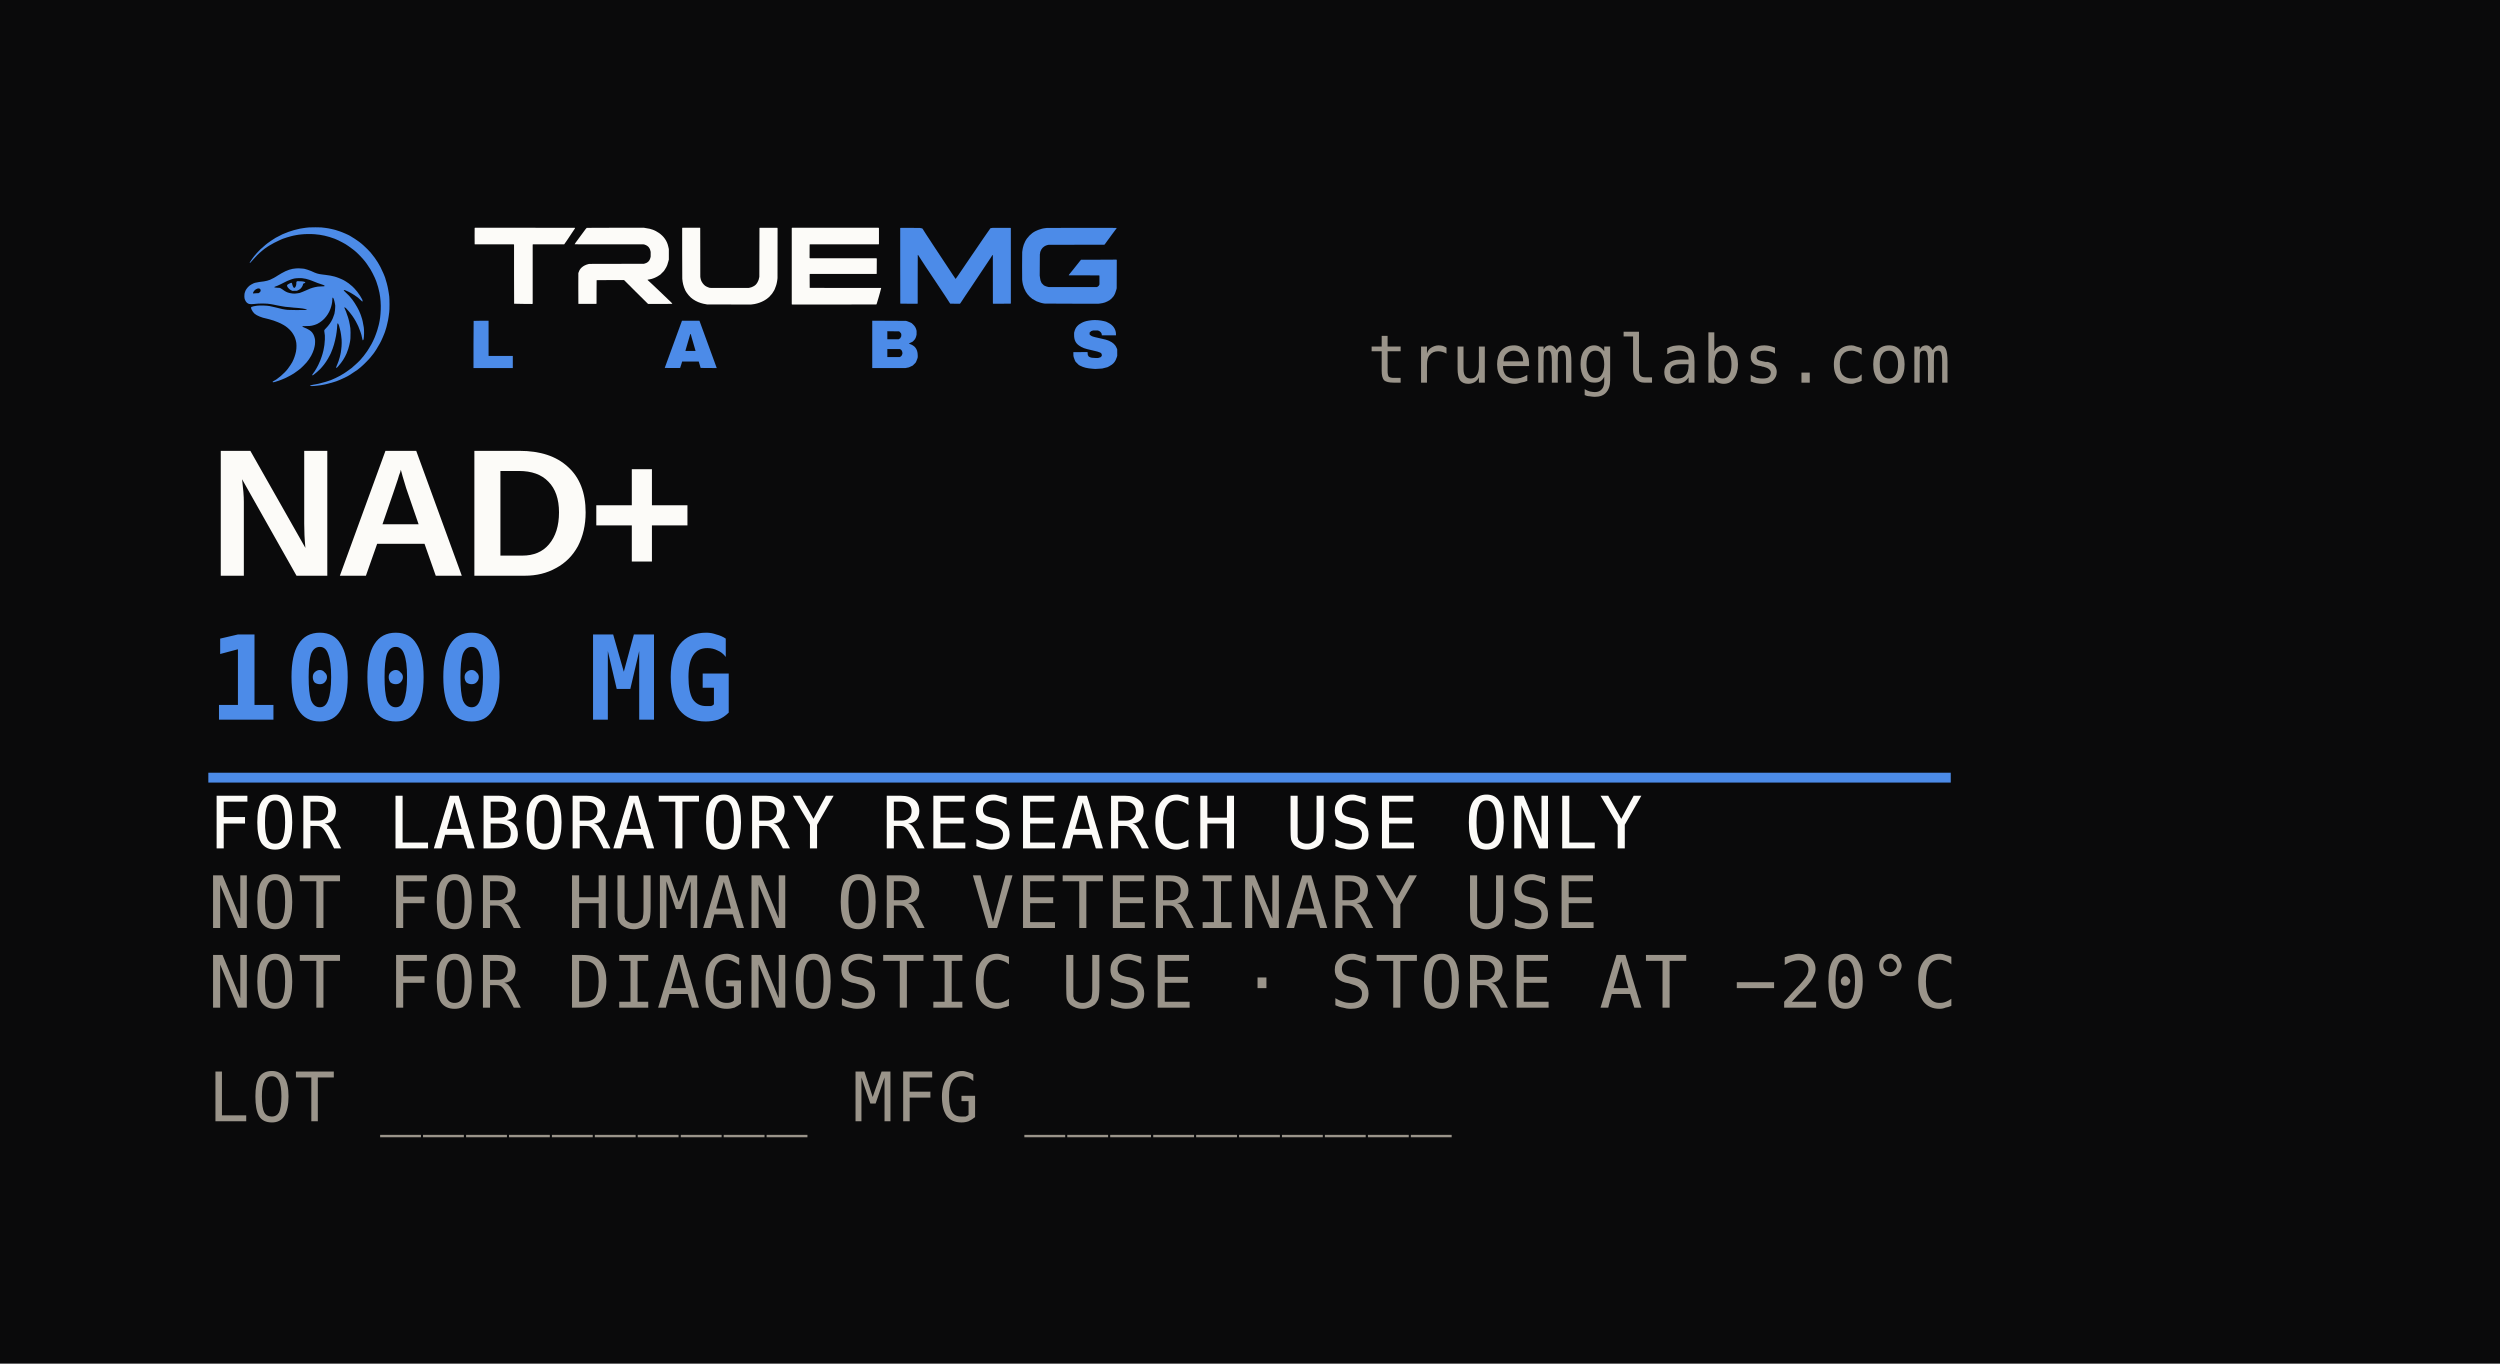
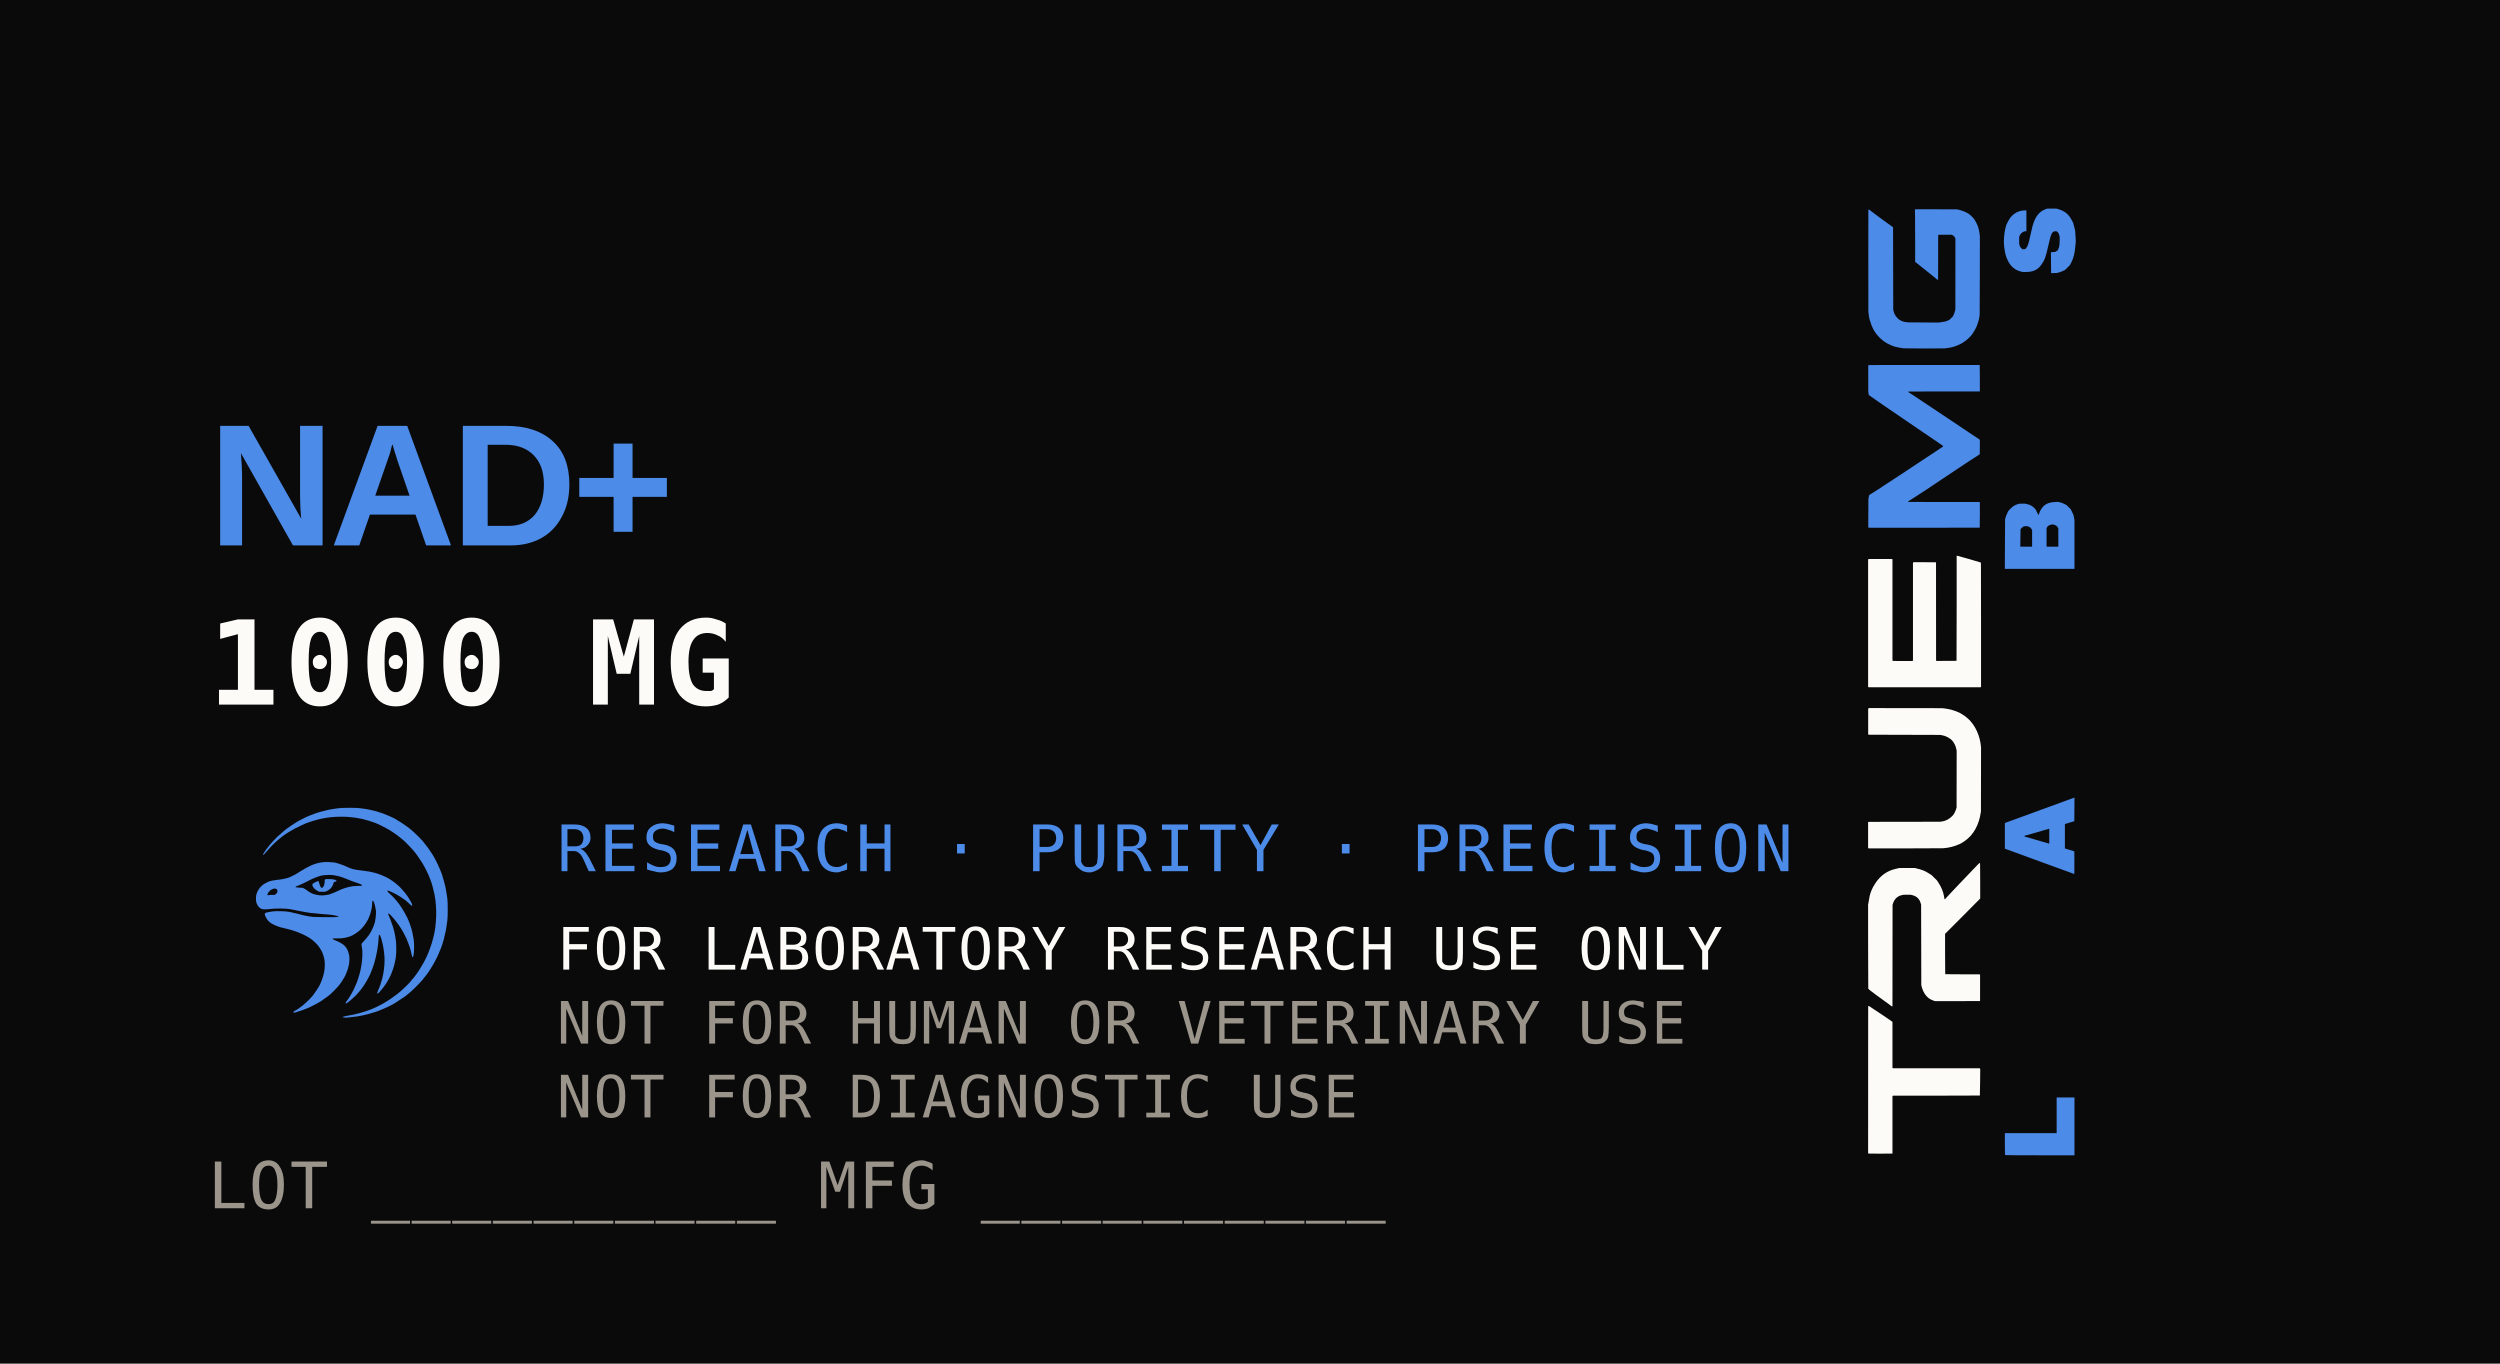
<svg xmlns="http://www.w3.org/2000/svg" width="66.0mm" height="36.0mm" viewBox="0 0 66.0 36.0">
  <rect x="0" y="0" width="66.0" height="36.0" fill="#0A0A0B" />
-   <g transform="translate(5.500,5.300) scale(0.0035)">
-     <g transform="translate(0,1600) scale(0.025,-0.025)" fill="#4C8BE8" stroke="none">
-       <path d="M30400 55957 c-297 -16 -720 -59 -940 -94 -220 -35 -598 -91 -840 -124 -768 -105 -982 -149 -2060 -419 -187 -47 -520 -130 -740 -184 -821 -204 -2477 -801 -3440 -1242 -528 -241 -1624 -809 -2100 -1086 -590 -345 -2063 -1335 -2434 -1636 -184 -150 -429 -344 -546 -432 -225 -171 -418 -340 -1592 -1400 -171 -154 -354 -346 -408 -427 -53 -81 -151 -178 -217 -217 -65 -39 -332 -323 -591 -631 -260 -307 -536 -632 -615 -722 -79 -90 -204 -252 -278 -361 -74 -110 -192 -263 -262 -340 -114 -126 -263 -343 -696 -1013 -216 -334 -206 -561 14 -319 54 61 220 236 368 390 148 154 351 382 453 506 583 717 1913 2044 2524 2520 187 146 376 305 420 354 124 139 986 773 1403 1033 152 95 430 269 617 387 719 454 2073 1166 2860 1505 308 133 603 269 657 303 136 88 871 359 1323 488 209 60 422 131 472 159 51 28 280 93 509 144 229 52 529 139 668 194 138 54 485 138 771 186 286 48 664 121 840 162 176 41 500 94 720 119 220 24 553 61 740 82 1195 135 2877 157 4140 55 2107 -171 3829 -563 6000 -1368 547 -203 1543 -682 2440 -1172 805 -441 925 -512 1273 -757 172 -121 406 -279 520 -351 314 -199 918 -640 1261 -920 168 -138 414 -333 546 -433 671 -512 2476 -2380 3072 -3178 171 -230 399 -535 507 -678 203 -270 597 -862 1144 -1720 301 -472 1075 -1973 1331 -2582 244 -582 288 -689 440 -1078 157 -402 526 -1548 526 -1634 0 -25 63 -271 139 -546 425 -1525 659 -3281 692 -5200 24 -1413 -143 -3550 -352 -4500 -43 -198 -116 -563 -160 -812 -45 -249 -115 -537 -156 -640 -40 -103 -95 -296 -122 -428 -70 -351 -400 -1420 -556 -1800 -45 -110 -126 -335 -179 -500 -303 -935 -1266 -2951 -1690 -3540 -48 -66 -136 -217 -195 -335 -59 -118 -223 -384 -363 -590 -141 -206 -291 -442 -333 -525 -80 -157 -865 -1223 -1119 -1521 -80 -93 -265 -302 -411 -463 -146 -160 -293 -345 -327 -409 -114 -218 -2195 -2185 -2830 -2676 -482 -373 -1297 -962 -1638 -1185 -187 -123 -392 -257 -455 -299 -933 -620 -1772 -1089 -2765 -1547 -1211 -558 -1273 -583 -2220 -892 -165 -54 -462 -153 -659 -220 -404 -137 -1597 -460 -1841 -499 -88 -14 -268 -60 -400 -101 -132 -42 -497 -113 -811 -159 -315 -46 -711 -117 -880 -159 -170 -41 -410 -95 -534 -119 -231 -46 -397 -133 -347 -183 95 -94 798 -124 1312 -56 165 22 480 57 700 78 872 82 1752 214 2260 340 209 52 470 107 580 122 229 33 1212 293 1670 443 170 56 494 152 720 213 225 62 554 167 730 234 812 310 1131 440 1222 499 54 35 216 108 361 162 314 117 1446 662 1757 846 121 71 355 207 520 301 366 210 1934 1241 2396 1576 184 134 481 371 660 526 178 155 414 350 524 433 303 227 1686 1577 2220 2165 530 584 702 788 1026 1220 124 165 288 365 363 445 76 80 195 237 265 348 69 111 214 324 322 474 107 150 267 390 356 533 591 958 912 1505 1022 1741 70 149 190 374 268 501 77 128 192 355 255 505 63 150 272 615 464 1033 191 418 388 895 437 1060 48 165 128 376 176 469 47 93 114 299 147 457 34 159 105 389 159 511 54 123 134 394 178 603 44 209 133 578 197 820 205 766 368 1607 466 2396 53 420 127 980 164 1244 103 719 104 3773 2 4678 -40 351 -80 651 -89 666 -10 15 -53 304 -97 642 -44 338 -123 794 -176 1014 -53 220 -110 499 -126 620 -35 263 -450 1784 -595 2180 -56 154 -103 326 -103 383 -1 57 -46 192 -102 300 -55 108 -130 296 -165 417 -36 121 -106 301 -157 400 -51 99 -137 297 -190 440 -127 339 -665 1495 -792 1700 -54 88 -134 241 -177 340 -180 415 -1143 1960 -1598 2567 -399 531 -784 1023 -1271 1625 -285 353 -1603 1669 -2131 2128 -215 187 -483 422 -594 522 -112 101 -303 252 -424 337 -121 85 -274 203 -340 262 -268 241 -2259 1538 -2760 1799 -154 81 -352 185 -440 232 -251 134 -937 448 -980 448 -21 0 -151 53 -289 119 -523 248 -1616 649 -2243 823 -194 54 -383 113 -420 133 -38 19 -212 65 -388 103 -176 37 -574 130 -885 205 -311 75 -689 154 -840 175 -151 22 -572 84 -935 139 -363 54 -912 118 -1220 141 -624 46 -2827 46 -3660 -1z" />
-       <path d="M26520 43595 c-1503 -101 -2804 -534 -4460 -1485 -714 -409 -983 -571 -1100 -661 -55 -43 -163 -110 -240 -149 -77 -40 -201 -119 -276 -176 -252 -192 -912 -540 -1832 -966 -362 -168 -1371 -434 -1832 -483 -220 -24 -849 -105 -1397 -181 -1084 -151 -1615 -302 -2108 -598 -124 -75 -244 -136 -267 -136 -23 0 -123 -62 -222 -138 -99 -75 -243 -170 -319 -210 -194 -101 -835 -791 -958 -1032 -57 -110 -148 -261 -204 -335 -55 -74 -113 -191 -127 -260 -15 -69 -77 -242 -139 -385 -93 -215 -119 -350 -150 -780 -62 -878 26 -1314 388 -1935 234 -401 636 -717 1052 -828 273 -73 1001 -73 1501 0 1439 208 4011 182 5050 -52 99 -22 459 -87 800 -145 341 -57 728 -138 860 -179 132 -41 510 -114 840 -162 330 -47 780 -129 1000 -181 220 -51 607 -113 860 -136 253 -24 865 -80 1360 -124 495 -45 981 -98 1080 -118 99 -20 306 -37 460 -38 354 -3 1780 -140 2269 -220 561 -91 1231 -246 1282 -297 107 -107 -50 -145 -708 -168 -1005 -37 -4364 -9 -5019 41 -919 71 -2277 343 -3524 706 -295 86 -642 164 -1920 435 -801 170 -2892 235 -3833 119 -689 -85 -1433 -246 -1627 -352 -142 -77 -161 -105 -172 -254 -7 -100 14 -219 54 -296 36 -70 115 -247 175 -392 132 -321 525 -849 832 -1119 668 -585 2172 -1205 3551 -1464 184 -34 412 -90 507 -124 95 -34 263 -78 373 -99 481 -89 2334 -717 2607 -883 70 -43 250 -120 400 -172 244 -83 464 -195 1313 -665 764 -423 1614 -1125 2248 -1858 531 -613 1106 -1620 1268 -2220 39 -143 124 -429 189 -636 240 -761 257 -2233 37 -3317 -217 -1075 -632 -2255 -1116 -3173 -229 -434 -819 -1321 -1340 -2014 -1001 -1331 -3082 -3113 -4317 -3698 -201 -95 -291 -207 -251 -311 40 -104 505 -42 935 126 201 79 390 143 420 143 30 0 161 38 291 85 130 47 425 153 656 235 1057 378 1752 700 3120 1446 773 421 1073 619 2200 1450 708 522 898 688 1617 1407 888 889 1167 1215 1709 1992 459 658 952 1543 1074 1925 28 88 87 232 131 320 162 320 426 1184 487 1588 34 226 81 482 105 568 24 86 47 446 51 800 5 574 -6 700 -108 1164 -196 892 -591 1610 -1163 2111 -348 305 -1330 854 -1763 986 -288 88 -828 392 -822 463 7 83 242 104 886 80 867 -32 1816 58 2336 222 198 62 469 141 603 175 749 190 2014 1010 2759 1788 834 871 1481 1889 1872 2948 371 1003 586 2015 587 2767 0 510 43 700 159 700 169 0 460 -829 623 -1780 l107 -620 -22 -660 c-20 -592 -86 -1119 -231 -1831 -41 -202 -387 -1161 -474 -1316 -22 -40 -93 -192 -157 -337 -367 -838 -1079 -1848 -1882 -2673 -599 -615 -608 -633 -509 -1135 146 -744 192 -1447 147 -2272 -48 -871 -109 -1582 -139 -1632 -12 -18 -67 -361 -124 -762 -56 -401 -146 -867 -198 -1036 -53 -168 -107 -378 -122 -466 -14 -88 -78 -322 -141 -520 -64 -198 -160 -504 -214 -680 -152 -499 -411 -1216 -459 -1274 -24 -29 -90 -177 -147 -329 -57 -152 -145 -349 -195 -437 -51 -88 -122 -250 -158 -360 -36 -110 -119 -281 -185 -380 -66 -99 -120 -197 -120 -218 0 -20 -72 -160 -160 -310 -88 -149 -235 -402 -327 -562 -315 -549 -487 -810 -761 -1157 -516 -654 -501 -911 32 -556 404 269 1699 1403 2036 1782 132 149 367 412 523 584 778 860 1696 2237 2305 3457 131 264 289 579 351 700 62 121 141 322 177 448 36 125 128 358 204 519 77 160 140 315 140 345 0 29 52 183 115 341 392 980 975 3467 1107 4727 32 308 86 767 118 1020 33 253 61 649 62 880 5 962 253 961 558 -3 94 -296 211 -735 261 -977 49 -242 135 -611 191 -820 55 -209 121 -587 145 -840 25 -253 62 -559 82 -680 172 -1013 156 -2619 -38 -3940 -42 -286 -88 -619 -102 -740 -14 -121 -76 -427 -137 -680 -61 -253 -150 -622 -197 -820 -127 -538 -590 -1900 -721 -2122 -39 -66 -146 -312 -238 -546 -153 -393 -176 -552 -79 -552 54 0 393 237 393 275 0 17 149 195 331 395 955 1050 1835 2420 2383 3710 337 792 716 1965 832 2574 36 190 109 535 161 766 162 707 225 1653 199 3000 -22 1204 -30 1285 -245 2420 -174 915 -259 1298 -325 1453 -34 81 -78 246 -98 366 -20 121 -90 346 -154 500 -65 155 -172 452 -238 661 -219 697 -371 1096 -590 1549 -225 468 -255 587 -158 625 60 23 542 -311 542 -375 0 -18 167 -210 371 -426 204 -216 424 -465 490 -553 65 -88 227 -295 361 -460 806 -1000 1475 -2061 2055 -3260 159 -330 307 -633 329 -674 87 -161 473 -1149 536 -1371 37 -129 117 -352 179 -495 130 -300 330 -1063 443 -1694 78 -431 162 -666 238 -666 74 0 192 250 233 495 136 809 151 2549 29 3405 -164 1155 -478 2567 -677 3046 -53 129 -120 333 -147 454 -28 121 -91 301 -140 400 -49 99 -112 252 -139 340 -263 842 -1447 2937 -2313 4092 -647 863 -1321 1593 -2113 2292 -380 335 -559 564 -507 649 35 57 368 -4 513 -94 72 -44 234 -116 359 -159 125 -43 285 -113 354 -156 69 -43 225 -117 346 -164 193 -76 779 -416 1600 -929 143 -89 368 -246 500 -349 132 -103 324 -236 427 -295 103 -59 226 -156 273 -217 47 -60 209 -209 361 -330 151 -121 341 -298 423 -393 147 -172 412 -367 500 -367 65 0 11 374 -86 593 -41 95 -200 374 -352 620 -152 246 -308 510 -346 587 -75 150 -584 868 -818 1153 -619 756 -1136 1324 -1463 1607 -910 786 -1306 1090 -1806 1385 -172 102 -385 235 -473 295 -208 143 -717 397 -1153 577 -191 79 -504 209 -697 289 -192 80 -485 187 -650 238 -165 50 -453 139 -640 196 -545 168 -1843 407 -2580 476 -374 34 -869 97 -1100 139 -231 41 -582 94 -780 116 -361 41 -1191 293 -1520 460 -595 303 -1597 706 -2220 892 -828 248 -1011 292 -1227 295 -114 1 -339 19 -500 39 -451 57 -1085 72 -1593 38z m1750 -2955 c603 -47 1755 -303 2219 -493 182 -75 385 -148 451 -164 66 -15 237 -80 380 -143 809 -358 2387 -945 3079 -1146 331 -96 539 -198 665 -324 l62 -61 -65 -65 c-53 -53 -213 -68 -952 -89 -973 -28 -1196 -54 -1970 -230 -915 -207 -1807 -533 -2759 -1007 -349 -173 -1455 -617 -1800 -722 -198 -60 -1095 -189 -1477 -212 -768 -46 -2093 236 -2671 568 -510 292 -675 400 -952 621 -165 132 -444 309 -620 393 l-320 152 -722 36 c-406 19 -761 55 -810 82 -106 56 -115 157 -18 191 39 13 178 68 310 123 132 55 384 151 560 213 176 62 653 285 1060 495 407 211 947 483 1200 605 253 122 559 273 680 335 121 62 328 144 460 181 132 37 313 110 402 161 90 52 307 131 483 176 176 45 382 108 458 139 375 156 1784 254 2667 185z m-12741 -3188 c84 -49 157 -141 206 -259 153 -369 -11 -726 -452 -985 l-183 -108 -600 0 c-407 0 -628 -16 -687 -50 -118 -67 -232 -63 -294 11 -172 208 461 1091 900 1255 118 44 284 119 368 165 187 103 540 89 742 -29z" />
-       <path d="M26687 39620 l-119 -100 -18 -470 c-17 -409 -36 -512 -147 -790 -197 -494 -466 -674 -672 -450 -159 174 -361 642 -408 950 -51 326 -114 458 -237 490 -131 34 -1056 -420 -1251 -615 -316 -316 318 -1235 1125 -1629 l379 -186 681 3 680 2 425 205 c315 151 495 269 691 452 333 312 649 831 725 1190 68 324 93 351 426 450 314 94 364 159 230 301 -178 190 -840 297 -1832 297 l-559 0 -119 -100z" />
-     </g>
-   </g>
-   <g transform="translate(12.500,6.000) scale(0.003017)">
+   <g transform="translate(49.30,30.50) rotate(-90) scale(0.004437)">
    <g transform="translate(0,681) scale(0.025,-0.025)" stroke="none">
      <g fill="#FCFBF8">
        <path d="M465 27020 l-58 -59 -15 -2770 c-8 -1524 0 -2802 18 -2841 l33 -70 6816 0 6815 0 61 -61 61 -61 -3 -10322 c-2 -5867 12 -10336 32 -10355 19 -18 1457 -45 3195 -61 l3160 -28 70 77 70 78 0 10325 0 10325 77 42 78 41 5439 0 5440 0 86 110 c125 160 843 1198 1065 1538 295 455 724 1099 1709 2569 l910 1356 -12 104 -12 103 -17488 9 -17488 9 -59 -58z" />
        <path d="M39653 27037 c-49 -18 -221 -200 -384 -405 -458 -576 -1855 -2468 -2161 -2925 -179 -268 -743 -1037 -1416 -1929 -166 -221 -278 -407 -266 -440 l22 -57 12086 -12 12086 -12 278 -88 c640 -203 1152 -536 1485 -965 307 -395 445 -712 569 -1304 l66 -320 0 -800 0 -800 -66 -300 c-181 -812 -569 -1408 -1152 -1768 -273 -168 -352 -202 -789 -341 l-351 -111 -9580 -21 -9580 -22 -300 -72 c-898 -215 -1753 -647 -2317 -1169 -555 -514 -833 -960 -1109 -1776 l-74 -220 -9 -5315 c-6 -2923 5 -5341 24 -5374 l33 -60 3113 -1 3113 0 48 65 47 66 6 4063 c3 2235 15 4080 27 4100 13 21 2011 36 4813 36 l4790 0 4138 -4134 c2275 -2274 4176 -4155 4224 -4180 l88 -46 3836 0 c2110 0 4003 12 4207 26 l369 26 19 50 c22 57 -449 537 -1427 1453 -693 648 -3219 3069 -3680 3525 -144 143 -513 492 -821 776 -307 284 -765 716 -1018 960 -460 444 -678 647 -1334 1239 l-350 316 13 64 12 65 180 30 c98 16 287 47 419 68 1108 179 2211 624 3280 1324 l560 366 620 626 620 626 263 400 c457 695 732 1203 890 1648 218 612 370 1114 408 1352 14 88 56 250 92 360 l67 200 0 1860 0 1860 -67 280 c-37 154 -105 451 -152 660 -425 1916 -1544 3522 -3281 4711 -1373 939 -2719 1447 -4380 1652 -176 22 -437 66 -580 99 l-260 59 -9960 -6 c-5478 -3 -9999 -20 -10047 -38z" />
        <path d="M73081 27003 l-41 -78 3 -8632 c2 -4748 18 -8831 36 -9073 101 -1383 432 -2698 970 -3860 66 -143 137 -296 156 -340 20 -44 107 -188 194 -320 88 -132 189 -294 225 -360 209 -379 985 -1283 1459 -1702 967 -852 2219 -1538 3517 -1926 650 -194 1101 -302 1480 -354 165 -23 381 -62 480 -87 l180 -46 7678 -14 7679 -14 341 41 c875 105 996 127 1782 328 1078 274 2363 850 3164 1418 90 64 252 177 360 252 187 130 549 429 780 644 172 160 902 995 1009 1154 55 80 204 315 333 521 129 206 275 440 325 520 50 80 106 181 125 225 20 44 83 188 142 320 184 414 294 707 421 1120 67 220 148 481 179 580 32 99 77 306 101 460 24 154 62 337 84 406 22 69 70 384 107 700 l66 574 11 8700 12 8700 -51 100 -50 100 -3067 0 -3067 0 -52 -52 -52 -52 -24 -8508 -24 -8508 -44 -260 c-110 -664 -270 -1122 -588 -1684 -416 -734 -817 -1122 -1520 -1473 -547 -273 -643 -308 -1159 -424 l-449 -100 -6776 10 -6776 11 -200 71 c-110 39 -290 99 -400 133 -249 78 -763 334 -1012 503 -573 388 -1285 1345 -1482 1993 -23 77 -72 239 -109 360 -36 121 -85 364 -108 540 l-41 320 -14 8515 -13 8515 -45 55 -46 55 -3073 0 -3074 0 -42 -77z" />
        <path d="M111470 27037 l-70 -41 0 -13357 0 -13356 77 -42 78 -41 14699 0 c8085 0 14727 11 14761 23 73 29 147 254 589 1797 45 154 107 361 140 460 63 190 147 481 240 830 105 394 171 630 288 1030 333 1138 450 1584 428 1620 l-25 40 -12447 1 c-6847 0 -12469 14 -12496 31 l-47 30 -13 2367 -12 2367 52 52 52 52 11644 8 11643 7 44 44 44 44 13 2601 14 2601 -64 97 -64 98 -11636 0 -11636 0 -65 65 -65 65 9 2319 10 2320 55 55 56 56 12035 0 12036 0 42 77 41 78 0 2733 0 2734 -61 88 -61 87 -15129 1 -15129 0 -70 -41z" />
      </g>
      <g fill="#4C8BE8">
        <path d="M149428 26991 l-69 -51 0 -13193 c0 -7256 10 -13210 23 -13230 14 -22 1228 -37 3012 -37 l2990 0 48 48 48 48 0 8485 c0 4667 11 8496 24 8510 51 51 137 -27 250 -225 101 -177 300 -490 866 -1360 66 -102 354 -541 640 -976 286 -435 601 -923 700 -1084 99 -162 321 -503 493 -760 172 -256 505 -753 740 -1103 235 -350 445 -663 467 -695 22 -31 510 -762 1084 -1623 574 -861 1170 -1754 1324 -1985 154 -231 405 -609 558 -840 153 -231 503 -754 776 -1163 274 -408 516 -772 538 -808 22 -36 195 -296 384 -577 189 -282 556 -836 816 -1232 1081 -1646 1205 -1838 1541 -2380 75 -121 155 -233 178 -249 22 -17 800 -30 1727 -30 l1686 -1 119 135 c65 75 217 295 338 490 237 384 977 1507 1354 2055 228 331 2457 3644 2617 3889 44 67 699 1051 1456 2187 757 1135 1423 2135 1480 2222 180 274 1884 2825 1961 2936 156 223 1269 1899 1393 2098 72 114 250 393 396 620 l265 412 64 -13 65 -12 10 -8456 10 -8455 45 -54 45 -54 3045 1 c1675 0 3068 15 3097 33 l52 33 3 9997 c2 5498 1 11430 -2 13183 l-5 3187 -64 64 -64 64 -3106 -3 -3106 -4 -378 -57 -379 -56 -90 -91 c-86 -86 -510 -688 -1208 -1715 -174 -255 -384 -561 -468 -680 -84 -119 -276 -396 -427 -616 -151 -220 -458 -665 -682 -990 -1061 -1535 -1504 -2184 -2993 -4392 -102 -151 -291 -424 -420 -606 -395 -558 -1826 -2658 -2692 -3952 -243 -363 -534 -795 -646 -960 -362 -533 -933 -1370 -1216 -1780 -151 -220 -481 -706 -734 -1080 -645 -958 -666 -976 -803 -710 -42 83 -173 285 -290 450 -117 165 -304 439 -414 609 -110 170 -319 485 -464 700 -262 388 -699 1050 -1710 2591 -288 440 -580 881 -649 980 -69 99 -254 378 -411 620 -158 242 -361 548 -451 680 -281 410 -2516 3790 -2639 3990 -64 104 -235 365 -380 580 -145 214 -333 498 -417 630 -84 132 -354 546 -599 920 -245 374 -615 940 -823 1259 -207 318 -435 660 -505 760 -71 99 -211 316 -313 481 -101 165 -291 462 -420 660 -130 198 -296 457 -368 575 -72 117 -167 271 -211 341 -44 69 -139 228 -212 352 -169 288 -192 306 -474 358 -129 23 -333 61 -454 84 l-220 41 -3341 16 -3341 15 -70 -51z" />
        <path d="M200748 27015 c-12 -12 -199 -36 -415 -54 -432 -34 -1041 -135 -1353 -224 -1056 -300 -1666 -529 -2360 -890 -1428 -741 -2792 -2118 -3512 -3547 -409 -812 -663 -1509 -787 -2160 -25 -132 -70 -357 -100 -500 -79 -379 -135 -742 -162 -1060 -43 -494 -55 -9253 -14 -9700 56 -610 149 -1204 259 -1660 102 -419 325 -1132 377 -1200 16 -22 80 -166 140 -320 130 -331 384 -846 530 -1076 305 -481 394 -610 605 -874 491 -615 1084 -1182 1642 -1570 290 -202 1442 -860 1505 -860 28 0 101 -26 164 -59 200 -104 621 -251 1093 -383 253 -70 546 -153 651 -184 105 -31 330 -75 500 -97 170 -23 390 -53 489 -68 99 -14 4347 -33 9440 -40 l9260 -14 540 64 c656 78 1322 222 1791 386 457 161 1227 540 1629 803 397 259 1101 959 1378 1369 420 622 746 1395 972 2303 l125 500 14 4945 15 4946 -71 71 -71 71 -1581 -27 c-870 -14 -3652 -26 -6184 -26 l-4603 0 -358 -430 c-730 -878 -909 -1102 -1673 -2099 -240 -314 -558 -715 -706 -891 -148 -176 -383 -466 -523 -644 -337 -431 -699 -871 -887 -1081 -88 -98 -148 -202 -140 -243 l14 -72 5305 -10 5304 -10 53 -64 53 -63 2 -1507 2 -1506 -91 -224 c-110 -274 -304 -474 -603 -623 l-226 -113 -8400 4 -8400 4 -320 70 c-469 102 -882 246 -1179 409 l-261 145 -360 364 -361 364 -139 260 c-255 475 -361 834 -439 1480 -25 209 -65 499 -88 643 l-43 264 25 3744 25 3744 40 105 c22 58 40 190 41 293 1 337 223 944 505 1380 483 748 1297 1294 2194 1474 l240 48 9794 23 9795 22 117 140 c64 77 166 212 225 299 139 203 491 691 749 1038 529 712 1029 1396 1202 1646 106 153 235 331 287 397 354 447 648 839 1069 1427 120 168 302 408 403 532 l184 226 -13 87 -12 88 -12145 8 c-6680 5 -12155 -1 -12167 -13z" />
      </g>
    </g>
    <g transform="translate(0,811.8) scale(2.00071)">
      <g transform="translate(0,214) scale(0.025,-0.025)" fill="#4C8BE8" stroke="none">
        <path d="M108180 8534 c-883 -105 -1223 -191 -1720 -433 -723 -354 -1137 -832 -1320 -1524 l-62 -237 -3 -388 c-4 -854 255 -1416 851 -1840 580 -413 916 -536 2354 -856 1425 -317 1640 -428 1640 -841 l0 -141 -113 -114 -114 -113 -214 -63 -214 -64 -425 0 c-504 0 -844 55 -1052 172 l-152 85 -83 134 -83 134 -20 258 -21 258 -1245 -10 -1244 -11 9 -334 9 -334 66 -266 c36 -146 121 -374 189 -506 l125 -240 281 -282 281 -281 281 -146 c560 -291 1154 -435 2099 -509 l500 -39 606 38 606 39 461 117 462 116 312 163 c696 362 1073 805 1299 1525 l94 299 -2 560 -2 560 -94 240 c-217 556 -654 973 -1318 1259 -413 178 -717 261 -1834 501 -954 205 -1224 295 -1434 476 l-146 126 -4 173 -5 172 146 134 147 134 173 52 173 51 400 1 400 1 151 -53 c299 -106 549 -418 549 -685 l0 -122 1240 0 1240 0 0 232 c0 429 -157 880 -432 1244 -232 306 -531 541 -948 745 l-360 176 -388 100 c-588 151 -1538 223 -2092 157z" />
        <path d="M27 8413 c-15 -14 -27 -1877 -27 -4140 l0 -4113 3440 0 3440 0 0 1060 0 1060 -2120 0 -2120 0 0 3080 0 3080 -1293 0 c-712 0 -1306 -12 -1320 -27z" />
        <path d="M36449 8370 c-16 -38 -696 -1897 -1510 -4130 l-1482 -4060 1338 -11 c735 -5 1345 -2 1355 8 10 10 94 267 186 571 l167 552 1453 0 1453 0 166 -560 166 -560 1408 -11 1408 -10 -54 150 c-226 634 -2882 7899 -2925 8001 l-54 130 -1523 0 -1524 0 -28 -70z m1733 -2892 c92 -340 278 -981 413 -1425 135 -444 245 -826 245 -850 l0 -43 -880 0 -880 0 0 35 c0 20 118 428 261 908 144 480 325 1099 402 1375 77 276 150 534 162 574 12 40 41 66 65 58 l43 -14 169 -618z" />
        <path d="M69760 4303 l0 -4143 2902 0 2901 0 309 62 308 62 334 158 333 158 252 251 251 252 125 248 c69 137 153 351 185 477 l60 229 -1 321 c-1 601 -160 1085 -470 1430 -201 224 -556 447 -848 535 -133 40 -241 82 -241 95 0 12 146 91 325 175 l324 152 189 177 c231 216 381 483 460 821 l61 257 0 322 1 321 -62 239 c-83 323 -270 621 -559 892 l-241 226 -260 128 c-143 71 -368 160 -499 198 l-239 69 -2950 15 -2950 15 0 -4142z m4807 2197 c59 -44 145 -145 190 -225 l83 -146 0 -196 0 -196 -90 -178 -90 -178 -136 -91 -136 -90 -994 0 -994 0 0 702 0 702 1030 -12 1030 -12 107 -80z m151 -3079 c149 -77 276 -287 306 -506 l24 -176 -47 -179 c-53 -196 -161 -336 -329 -424 l-108 -56 -1082 0 -1082 0 0 700 0 700 1102 0 1102 0 114 -59z" />
      </g>
    </g>
  </g>
-   <text x="51.50" y="10.10" text-anchor="end" font-family="IBM Plex Mono, SF Mono, Menlo, monospace" font-size="1.75" letter-spacing="0.05" fill="#9A948A">truemglabs.com</text>
-   <text x="5.5" y="15.20" font-family="Archivo Black, Archivo, Helvetica Neue, Arial, sans-serif" font-weight="900" font-size="4.80" letter-spacing="-0.12" fill="#FCFBF8">NAD+</text>
-   <text x="5.5" y="19.00" font-family="IBM Plex Mono, SF Mono, Menlo, monospace" font-weight="600" font-size="3.10" letter-spacing="0.14" fill="#4C8BE8">1000 MG</text>
-   <rect x="5.5" y="20.40" width="46.00" height="0.26" fill="#4C8BE8" />
-   <text x="5.5" y="22.40" font-family="IBM Plex Mono, SF Mono, Menlo, monospace" font-size="1.90" letter-spacing="0.04" fill="#FCFBF8">FOR LABORATORY RESEARCH USE ONLY</text>
-   <text x="5.5" y="24.50" font-family="IBM Plex Mono, SF Mono, Menlo, monospace" font-size="1.90" letter-spacing="0.04" fill="#9A948A">NOT FOR HUMAN OR VETERINARY USE</text>
-   <text x="5.5" y="26.60" font-family="IBM Plex Mono, SF Mono, Menlo, monospace" font-size="1.90" letter-spacing="0.04" fill="#9A948A">NOT FOR DIAGNOSTIC USE · STORE AT −20°C</text>
-   <text x="5.5" y="29.60" font-family="IBM Plex Mono, SF Mono, Menlo, monospace" font-size="1.80" letter-spacing="0.05" fill="#9A948A">LOT __________   MFG __________</text>
+   <text x="5.5" y="14.40" font-family="Archivo Black, Archivo, Helvetica Neue, Arial, sans-serif" font-weight="900" font-size="4.60" letter-spacing="-0.12" fill="#4C8BE8">NAD+</text>
+   <text x="5.5" y="18.60" font-family="IBM Plex Mono, SF Mono, Menlo, monospace" font-weight="600" font-size="3.10" letter-spacing="0.14" fill="#FCFBF8">1000 MG</text>
+   <g transform="translate(5.500,20.400) scale(0.004625)">
+     <g transform="translate(0,1600) scale(0.025,-0.025)" fill="#4C8BE8" stroke="none">
+       <path d="M30400 55957 c-297 -16 -720 -59 -940 -94 -220 -35 -598 -91 -840 -124 -768 -105 -982 -149 -2060 -419 -187 -47 -520 -130 -740 -184 -821 -204 -2477 -801 -3440 -1242 -528 -241 -1624 -809 -2100 -1086 -590 -345 -2063 -1335 -2434 -1636 -184 -150 -429 -344 -546 -432 -225 -171 -418 -340 -1592 -1400 -171 -154 -354 -346 -408 -427 -53 -81 -151 -178 -217 -217 -65 -39 -332 -323 -591 -631 -260 -307 -536 -632 -615 -722 -79 -90 -204 -252 -278 -361 -74 -110 -192 -263 -262 -340 -114 -126 -263 -343 -696 -1013 -216 -334 -206 -561 14 -319 54 61 220 236 368 390 148 154 351 382 453 506 583 717 1913 2044 2524 2520 187 146 376 305 420 354 124 139 986 773 1403 1033 152 95 430 269 617 387 719 454 2073 1166 2860 1505 308 133 603 269 657 303 136 88 871 359 1323 488 209 60 422 131 472 159 51 28 280 93 509 144 229 52 529 139 668 194 138 54 485 138 771 186 286 48 664 121 840 162 176 41 500 94 720 119 220 24 553 61 740 82 1195 135 2877 157 4140 55 2107 -171 3829 -563 6000 -1368 547 -203 1543 -682 2440 -1172 805 -441 925 -512 1273 -757 172 -121 406 -279 520 -351 314 -199 918 -640 1261 -920 168 -138 414 -333 546 -433 671 -512 2476 -2380 3072 -3178 171 -230 399 -535 507 -678 203 -270 597 -862 1144 -1720 301 -472 1075 -1973 1331 -2582 244 -582 288 -689 440 -1078 157 -402 526 -1548 526 -1634 0 -25 63 -271 139 -546 425 -1525 659 -3281 692 -5200 24 -1413 -143 -3550 -352 -4500 -43 -198 -116 -563 -160 -812 -45 -249 -115 -537 -156 -640 -40 -103 -95 -296 -122 -428 -70 -351 -400 -1420 -556 -1800 -45 -110 -126 -335 -179 -500 -303 -935 -1266 -2951 -1690 -3540 -48 -66 -136 -217 -195 -335 -59 -118 -223 -384 -363 -590 -141 -206 -291 -442 -333 -525 -80 -157 -865 -1223 -1119 -1521 -80 -93 -265 -302 -411 -463 -146 -160 -293 -345 -327 -409 -114 -218 -2195 -2185 -2830 -2676 -482 -373 -1297 -962 -1638 -1185 -187 -123 -392 -257 -455 -299 -933 -620 -1772 -1089 -2765 -1547 -1211 -558 -1273 -583 -2220 -892 -165 -54 -462 -153 -659 -220 -404 -137 -1597 -460 -1841 -499 -88 -14 -268 -60 -400 -101 -132 -42 -497 -113 -811 -159 -315 -46 -711 -117 -880 -159 -170 -41 -410 -95 -534 -119 -231 -46 -397 -133 -347 -183 95 -94 798 -124 1312 -56 165 22 480 57 700 78 872 82 1752 214 2260 340 209 52 470 107 580 122 229 33 1212 293 1670 443 170 56 494 152 720 213 225 62 554 167 730 234 812 310 1131 440 1222 499 54 35 216 108 361 162 314 117 1446 662 1757 846 121 71 355 207 520 301 366 210 1934 1241 2396 1576 184 134 481 371 660 526 178 155 414 350 524 433 303 227 1686 1577 2220 2165 530 584 702 788 1026 1220 124 165 288 365 363 445 76 80 195 237 265 348 69 111 214 324 322 474 107 150 267 390 356 533 591 958 912 1505 1022 1741 70 149 190 374 268 501 77 128 192 355 255 505 63 150 272 615 464 1033 191 418 388 895 437 1060 48 165 128 376 176 469 47 93 114 299 147 457 34 159 105 389 159 511 54 123 134 394 178 603 44 209 133 578 197 820 205 766 368 1607 466 2396 53 420 127 980 164 1244 103 719 104 3773 2 4678 -40 351 -80 651 -89 666 -10 15 -53 304 -97 642 -44 338 -123 794 -176 1014 -53 220 -110 499 -126 620 -35 263 -450 1784 -595 2180 -56 154 -103 326 -103 383 -1 57 -46 192 -102 300 -55 108 -130 296 -165 417 -36 121 -106 301 -157 400 -51 99 -137 297 -190 440 -127 339 -665 1495 -792 1700 -54 88 -134 241 -177 340 -180 415 -1143 1960 -1598 2567 -399 531 -784 1023 -1271 1625 -285 353 -1603 1669 -2131 2128 -215 187 -483 422 -594 522 -112 101 -303 252 -424 337 -121 85 -274 203 -340 262 -268 241 -2259 1538 -2760 1799 -154 81 -352 185 -440 232 -251 134 -937 448 -980 448 -21 0 -151 53 -289 119 -523 248 -1616 649 -2243 823 -194 54 -383 113 -420 133 -38 19 -212 65 -388 103 -176 37 -574 130 -885 205 -311 75 -689 154 -840 175 -151 22 -572 84 -935 139 -363 54 -912 118 -1220 141 -624 46 -2827 46 -3660 -1z" />
+       <path d="M26520 43595 c-1503 -101 -2804 -534 -4460 -1485 -714 -409 -983 -571 -1100 -661 -55 -43 -163 -110 -240 -149 -77 -40 -201 -119 -276 -176 -252 -192 -912 -540 -1832 -966 -362 -168 -1371 -434 -1832 -483 -220 -24 -849 -105 -1397 -181 -1084 -151 -1615 -302 -2108 -598 -124 -75 -244 -136 -267 -136 -23 0 -123 -62 -222 -138 -99 -75 -243 -170 -319 -210 -194 -101 -835 -791 -958 -1032 -57 -110 -148 -261 -204 -335 -55 -74 -113 -191 -127 -260 -15 -69 -77 -242 -139 -385 -93 -215 -119 -350 -150 -780 -62 -878 26 -1314 388 -1935 234 -401 636 -717 1052 -828 273 -73 1001 -73 1501 0 1439 208 4011 182 5050 -52 99 -22 459 -87 800 -145 341 -57 728 -138 860 -179 132 -41 510 -114 840 -162 330 -47 780 -129 1000 -181 220 -51 607 -113 860 -136 253 -24 865 -80 1360 -124 495 -45 981 -98 1080 -118 99 -20 306 -37 460 -38 354 -3 1780 -140 2269 -220 561 -91 1231 -246 1282 -297 107 -107 -50 -145 -708 -168 -1005 -37 -4364 -9 -5019 41 -919 71 -2277 343 -3524 706 -295 86 -642 164 -1920 435 -801 170 -2892 235 -3833 119 -689 -85 -1433 -246 -1627 -352 -142 -77 -161 -105 -172 -254 -7 -100 14 -219 54 -296 36 -70 115 -247 175 -392 132 -321 525 -849 832 -1119 668 -585 2172 -1205 3551 -1464 184 -34 412 -90 507 -124 95 -34 263 -78 373 -99 481 -89 2334 -717 2607 -883 70 -43 250 -120 400 -172 244 -83 464 -195 1313 -665 764 -423 1614 -1125 2248 -1858 531 -613 1106 -1620 1268 -2220 39 -143 124 -429 189 -636 240 -761 257 -2233 37 -3317 -217 -1075 -632 -2255 -1116 -3173 -229 -434 -819 -1321 -1340 -2014 -1001 -1331 -3082 -3113 -4317 -3698 -201 -95 -291 -207 -251 -311 40 -104 505 -42 935 126 201 79 390 143 420 143 30 0 161 38 291 85 130 47 425 153 656 235 1057 378 1752 700 3120 1446 773 421 1073 619 2200 1450 708 522 898 688 1617 1407 888 889 1167 1215 1709 1992 459 658 952 1543 1074 1925 28 88 87 232 131 320 162 320 426 1184 487 1588 34 226 81 482 105 568 24 86 47 446 51 800 5 574 -6 700 -108 1164 -196 892 -591 1610 -1163 2111 -348 305 -1330 854 -1763 986 -288 88 -828 392 -822 463 7 83 242 104 886 80 867 -32 1816 58 2336 222 198 62 469 141 603 175 749 190 2014 1010 2759 1788 834 871 1481 1889 1872 2948 371 1003 586 2015 587 2767 0 510 43 700 159 700 169 0 460 -829 623 -1780 l107 -620 -22 -660 c-20 -592 -86 -1119 -231 -1831 -41 -202 -387 -1161 -474 -1316 -22 -40 -93 -192 -157 -337 -367 -838 -1079 -1848 -1882 -2673 -599 -615 -608 -633 -509 -1135 146 -744 192 -1447 147 -2272 -48 -871 -109 -1582 -139 -1632 -12 -18 -67 -361 -124 -762 -56 -401 -146 -867 -198 -1036 -53 -168 -107 -378 -122 -466 -14 -88 -78 -322 -141 -520 -64 -198 -160 -504 -214 -680 -152 -499 -411 -1216 -459 -1274 -24 -29 -90 -177 -147 -329 -57 -152 -145 -349 -195 -437 -51 -88 -122 -250 -158 -360 -36 -110 -119 -281 -185 -380 -66 -99 -120 -197 -120 -218 0 -20 -72 -160 -160 -310 -88 -149 -235 -402 -327 -562 -315 -549 -487 -810 -761 -1157 -516 -654 -501 -911 32 -556 404 269 1699 1403 2036 1782 132 149 367 412 523 584 778 860 1696 2237 2305 3457 131 264 289 579 351 700 62 121 141 322 177 448 36 125 128 358 204 519 77 160 140 315 140 345 0 29 52 183 115 341 392 980 975 3467 1107 4727 32 308 86 767 118 1020 33 253 61 649 62 880 5 962 253 961 558 -3 94 -296 211 -735 261 -977 49 -242 135 -611 191 -820 55 -209 121 -587 145 -840 25 -253 62 -559 82 -680 172 -1013 156 -2619 -38 -3940 -42 -286 -88 -619 -102 -740 -14 -121 -76 -427 -137 -680 -61 -253 -150 -622 -197 -820 -127 -538 -590 -1900 -721 -2122 -39 -66 -146 -312 -238 -546 -153 -393 -176 -552 -79 -552 54 0 393 237 393 275 0 17 149 195 331 395 955 1050 1835 2420 2383 3710 337 792 716 1965 832 2574 36 190 109 535 161 766 162 707 225 1653 199 3000 -22 1204 -30 1285 -245 2420 -174 915 -259 1298 -325 1453 -34 81 -78 246 -98 366 -20 121 -90 346 -154 500 -65 155 -172 452 -238 661 -219 697 -371 1096 -590 1549 -225 468 -255 587 -158 625 60 23 542 -311 542 -375 0 -18 167 -210 371 -426 204 -216 424 -465 490 -553 65 -88 227 -295 361 -460 806 -1000 1475 -2061 2055 -3260 159 -330 307 -633 329 -674 87 -161 473 -1149 536 -1371 37 -129 117 -352 179 -495 130 -300 330 -1063 443 -1694 78 -431 162 -666 238 -666 74 0 192 250 233 495 136 809 151 2549 29 3405 -164 1155 -478 2567 -677 3046 -53 129 -120 333 -147 454 -28 121 -91 301 -140 400 -49 99 -112 252 -139 340 -263 842 -1447 2937 -2313 4092 -647 863 -1321 1593 -2113 2292 -380 335 -559 564 -507 649 35 57 368 -4 513 -94 72 -44 234 -116 359 -159 125 -43 285 -113 354 -156 69 -43 225 -117 346 -164 193 -76 779 -416 1600 -929 143 -89 368 -246 500 -349 132 -103 324 -236 427 -295 103 -59 226 -156 273 -217 47 -60 209 -209 361 -330 151 -121 341 -298 423 -393 147 -172 412 -367 500 -367 65 0 11 374 -86 593 -41 95 -200 374 -352 620 -152 246 -308 510 -346 587 -75 150 -584 868 -818 1153 -619 756 -1136 1324 -1463 1607 -910 786 -1306 1090 -1806 1385 -172 102 -385 235 -473 295 -208 143 -717 397 -1153 577 -191 79 -504 209 -697 289 -192 80 -485 187 -650 238 -165 50 -453 139 -640 196 -545 168 -1843 407 -2580 476 -374 34 -869 97 -1100 139 -231 41 -582 94 -780 116 -361 41 -1191 293 -1520 460 -595 303 -1597 706 -2220 892 -828 248 -1011 292 -1227 295 -114 1 -339 19 -500 39 -451 57 -1085 72 -1593 38z m1750 -2955 c603 -47 1755 -303 2219 -493 182 -75 385 -148 451 -164 66 -15 237 -80 380 -143 809 -358 2387 -945 3079 -1146 331 -96 539 -198 665 -324 l62 -61 -65 -65 c-53 -53 -213 -68 -952 -89 -973 -28 -1196 -54 -1970 -230 -915 -207 -1807 -533 -2759 -1007 -349 -173 -1455 -617 -1800 -722 -198 -60 -1095 -189 -1477 -212 -768 -46 -2093 236 -2671 568 -510 292 -675 400 -952 621 -165 132 -444 309 -620 393 l-320 152 -722 36 c-406 19 -761 55 -810 82 -106 56 -115 157 -18 191 39 13 178 68 310 123 132 55 384 151 560 213 176 62 653 285 1060 495 407 211 947 483 1200 605 253 122 559 273 680 335 121 62 328 144 460 181 132 37 313 110 402 161 90 52 307 131 483 176 176 45 382 108 458 139 375 156 1784 254 2667 185z m-12741 -3188 c84 -49 157 -141 206 -259 153 -369 -11 -726 -452 -985 l-183 -108 -600 0 c-407 0 -628 -16 -687 -50 -118 -67 -232 -63 -294 11 -172 208 461 1091 900 1255 118 44 284 119 368 165 187 103 540 89 742 -29z" />
+       <path d="M26687 39620 l-119 -100 -18 -470 c-17 -409 -36 -512 -147 -790 -197 -494 -466 -674 -672 -450 -159 174 -361 642 -408 950 -51 326 -114 458 -237 490 -131 34 -1056 -420 -1251 -615 -316 -316 318 -1235 1125 -1629 l379 -186 681 3 680 2 425 205 c315 151 495 269 691 452 333 312 649 831 725 1190 68 324 93 351 426 450 314 94 364 159 230 301 -178 190 -840 297 -1832 297 l-559 0 -119 -100z" />
+     </g>
+   </g>
+   <text x="14.70" y="23.00" font-family="IBM Plex Mono, SF Mono, Menlo, monospace" font-size="1.71" letter-spacing="0.1" fill="#4C8BE8">RESEARCH · PURITY · PRECISION</text>
+   <text x="14.70" y="25.60" font-family="IBM Plex Mono, SF Mono, Menlo, monospace" font-size="1.55" letter-spacing="0.03" fill="#FCFBF8">FOR LABORATORY RESEARCH USE ONLY</text>
+   <text x="14.70" y="27.55" font-family="IBM Plex Mono, SF Mono, Menlo, monospace" font-size="1.55" letter-spacing="0.03" fill="#9A948A">NOT FOR HUMAN OR VETERINARY USE</text>
+   <text x="14.70" y="29.50" font-family="IBM Plex Mono, SF Mono, Menlo, monospace" font-size="1.55" letter-spacing="0.03" fill="#9A948A">NOT FOR DIAGNOSTIC USE</text>
+   <text x="5.5" y="31.90" font-family="IBM Plex Mono, SF Mono, Menlo, monospace" font-size="1.70" letter-spacing="0.05" fill="#9A948A">LOT __________   MFG __________</text>
</svg>
